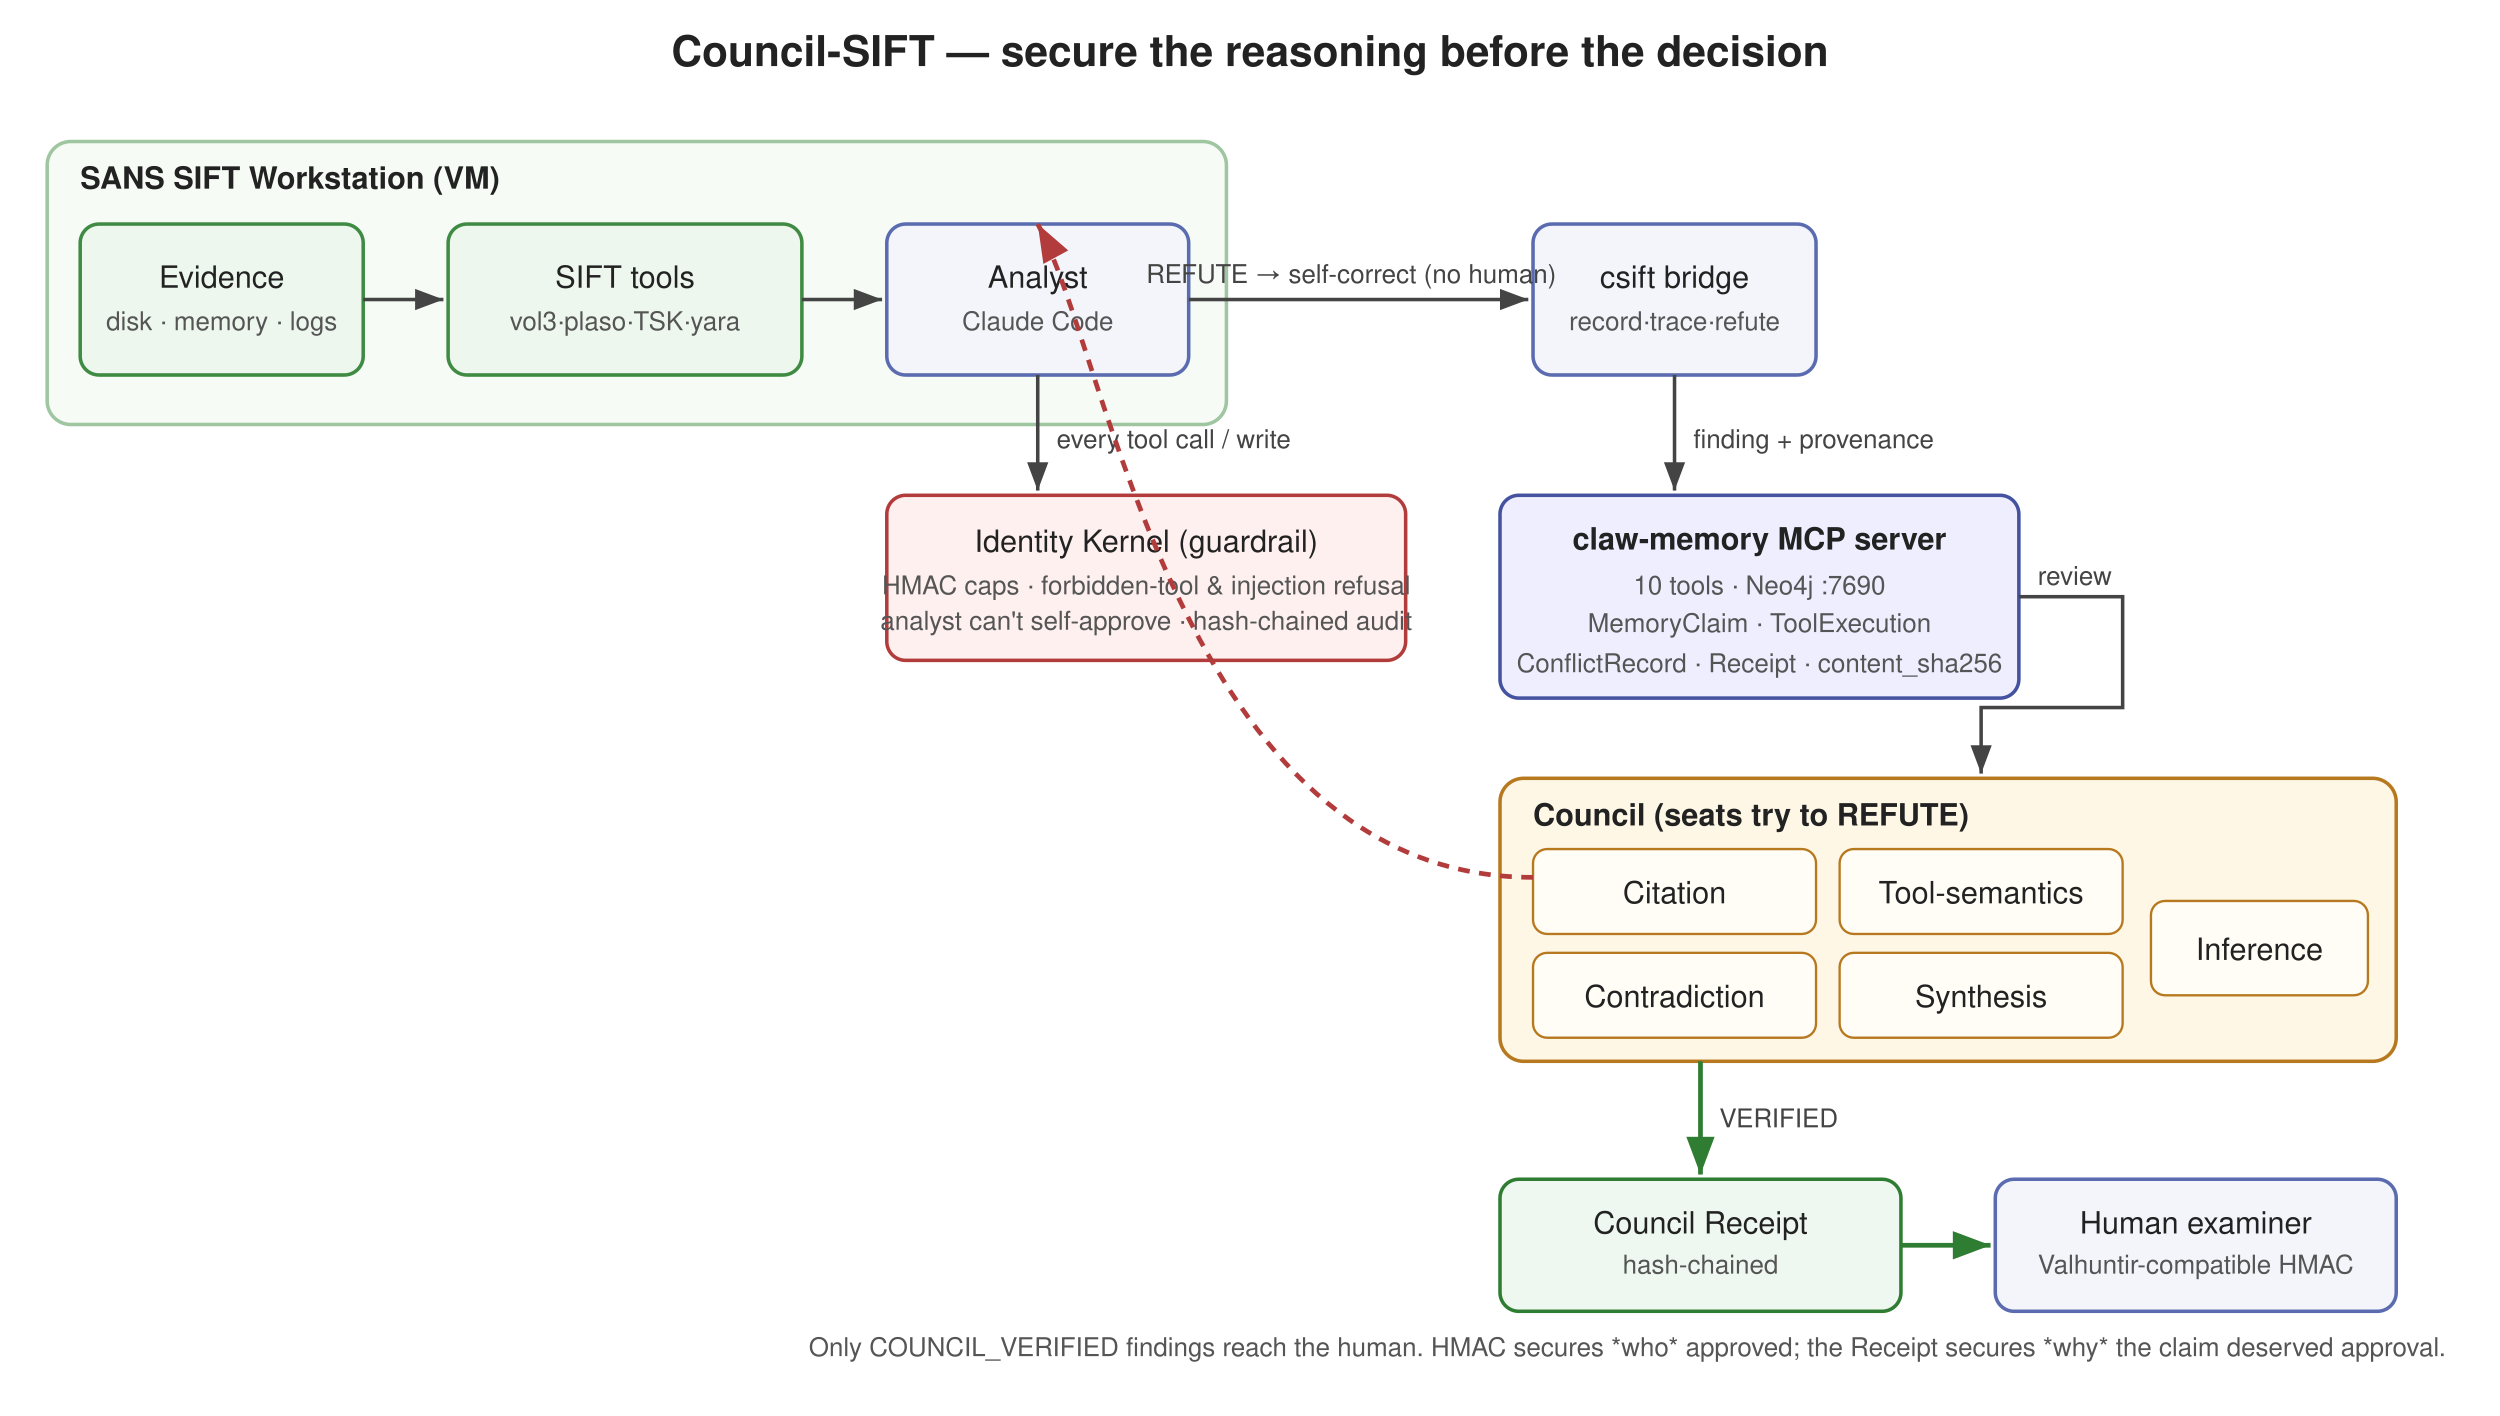
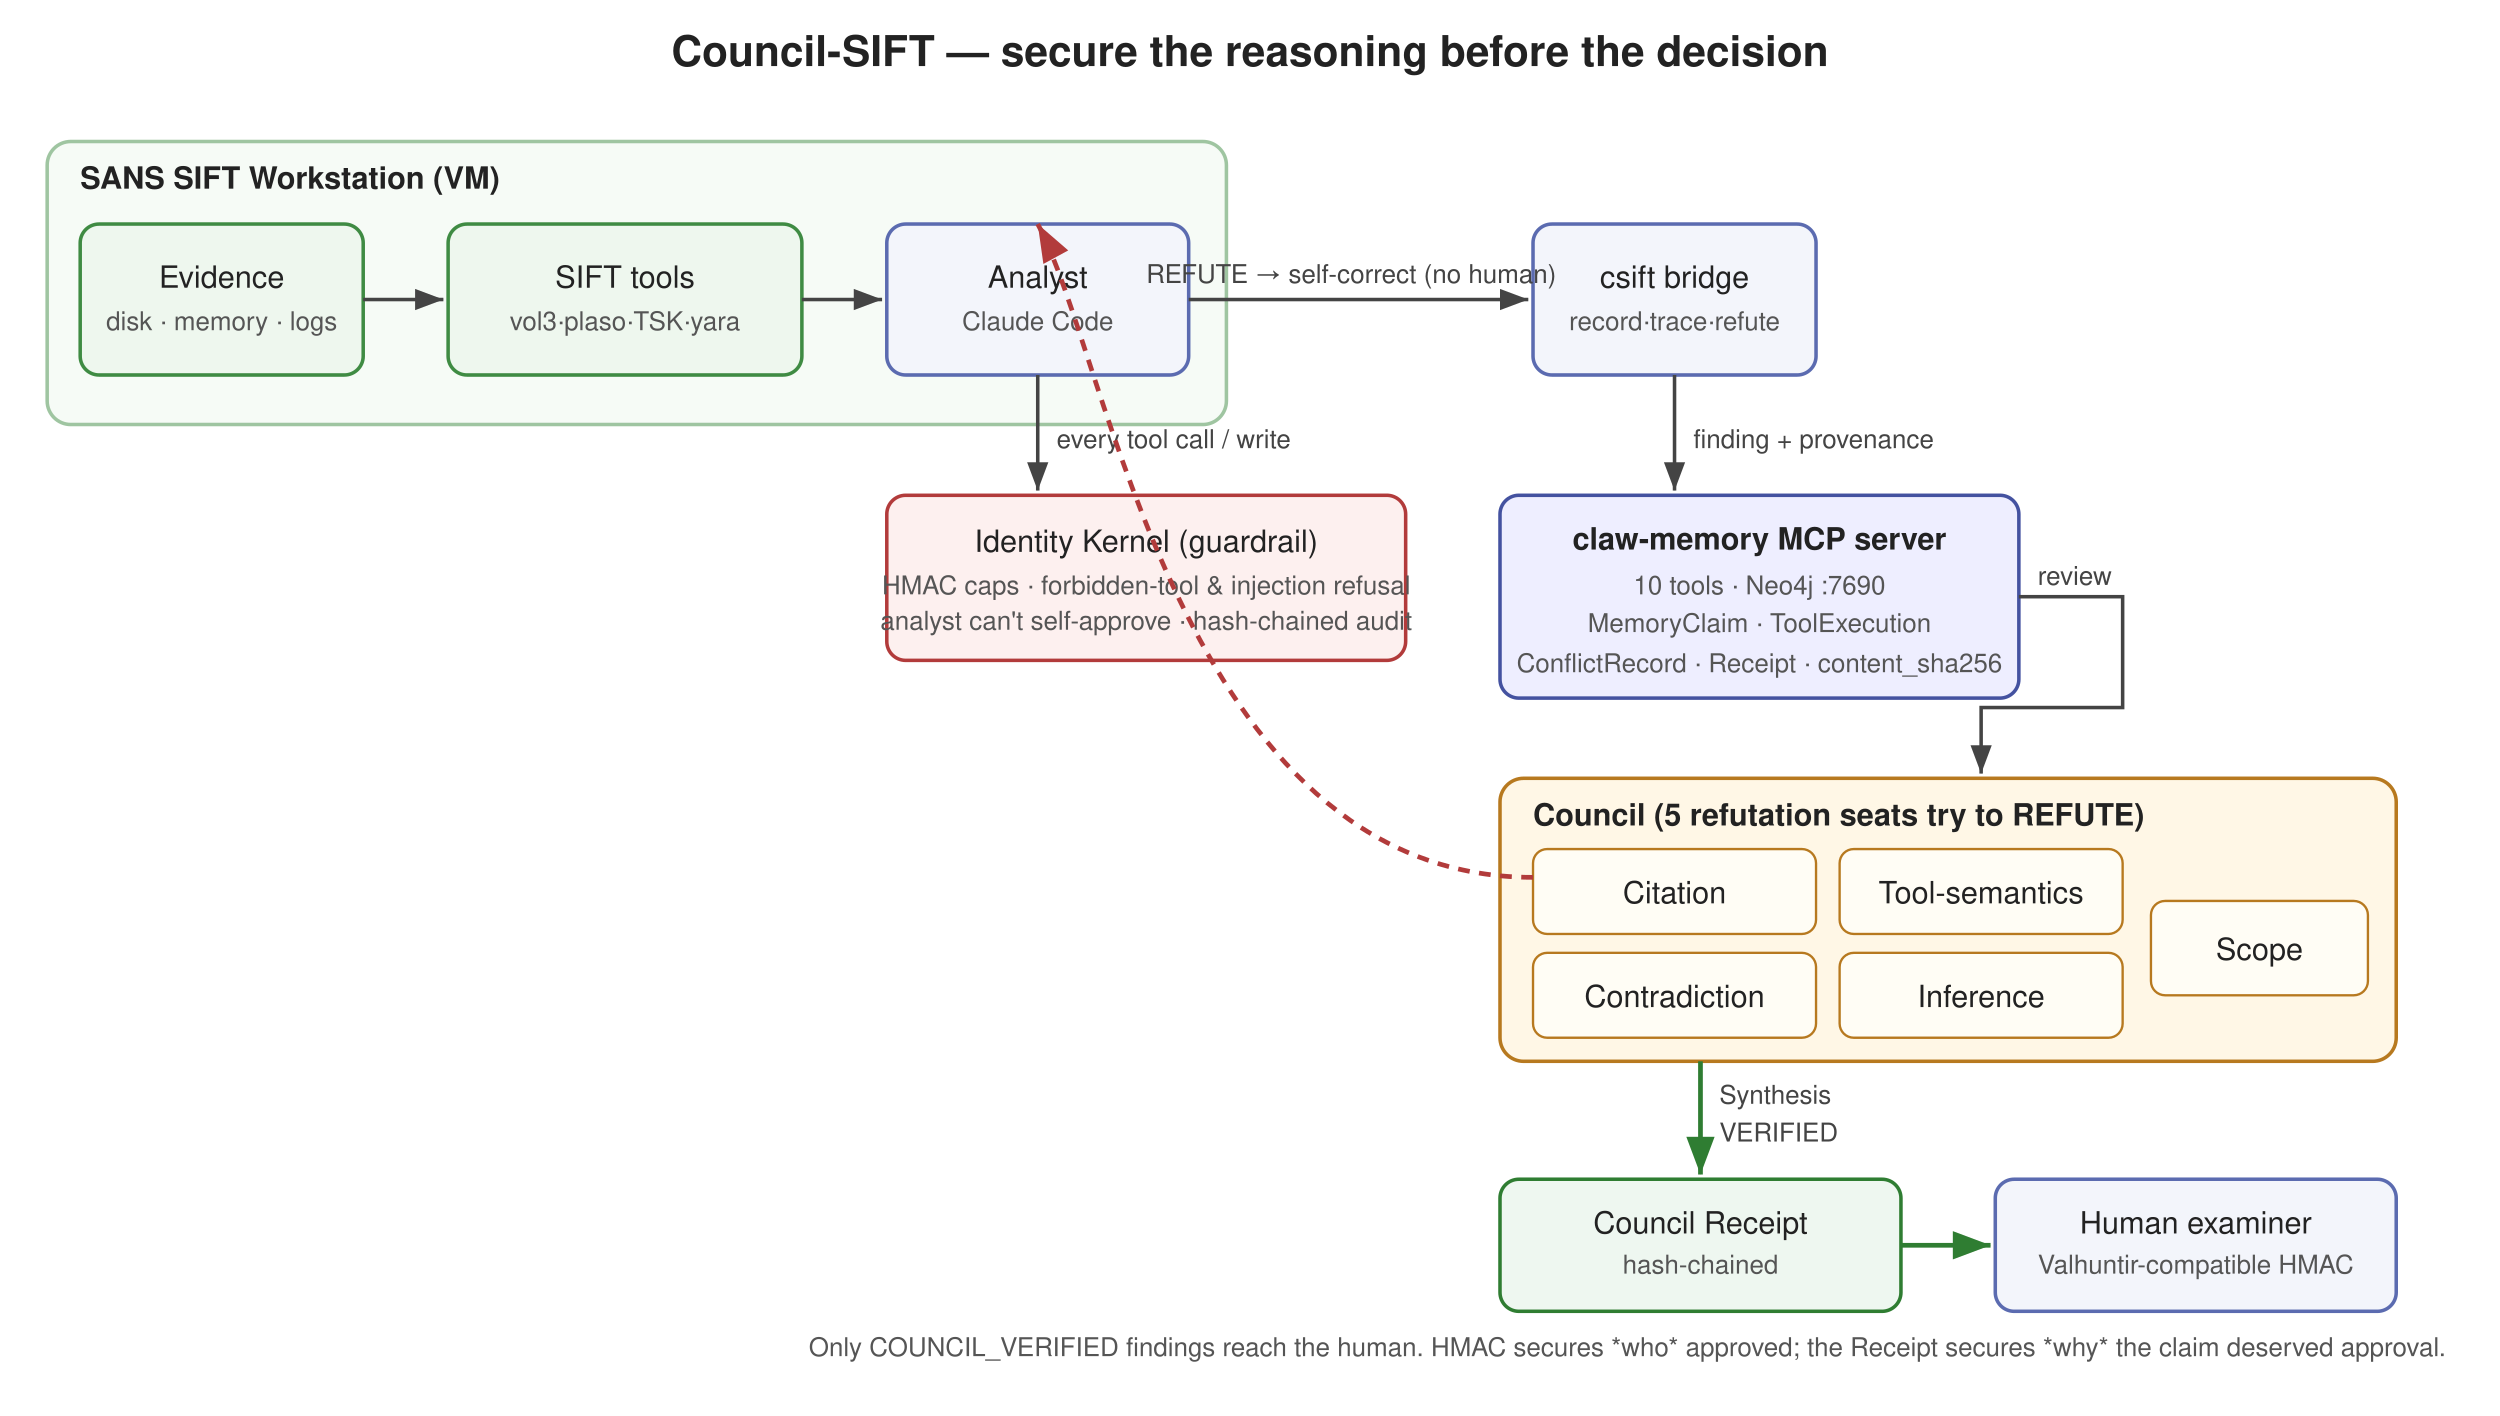
<svg xmlns="http://www.w3.org/2000/svg" viewBox="0 0 1060 600" font-family="Segoe UI, Helvetica, Arial, sans-serif" font-size="13">
  <defs>
    <marker id="arr" markerWidth="10" markerHeight="10" refX="8" refY="3" orient="auto" markerUnits="strokeWidth">
      <path d="M0,0 L8,3 L0,6 z" fill="#444" />
    </marker>
    <marker id="arrR" markerWidth="10" markerHeight="10" refX="8" refY="3" orient="auto" markerUnits="strokeWidth">
      <path d="M0,0 L8,3 L0,6 z" fill="#b23b3b" />
    </marker>
    <marker id="arrG" markerWidth="10" markerHeight="10" refX="8" refY="3" orient="auto" markerUnits="strokeWidth">
      <path d="M0,0 L8,3 L0,6 z" fill="#2f7d32" />
    </marker>
    <style>
      .box{fill:#f3f5fb;stroke:#5b6bb0;stroke-width:1.5;rx:8;}
      .vm{fill:#eef7ee;stroke:#3f8b43;stroke-width:1.5;}
      .kern{fill:#fdf0ef;stroke:#b23b3b;stroke-width:1.5;}
      .db{fill:#eef;stroke:#4452a0;stroke-width:1.5;}
      .council{fill:#fff7e6;stroke:#b7791f;stroke-width:1.5;}
      .seat{fill:#fffdf5;stroke:#b7791f;stroke-width:1;}
      .rcpt{fill:#eef7f0;stroke:#2f7d32;stroke-width:1.5;}
      .lbl{fill:#222;} .t{fill:#222;text-anchor:middle;} .ti{fill:#555;font-size:11px;text-anchor:middle;}
      .edge{stroke:#444;stroke-width:1.5;fill:none;} .erej{stroke:#b23b3b;stroke-width:2;fill:none;}
      .eok{stroke:#2f7d32;stroke-width:2;fill:none;} .elbl{fill:#444;font-size:11px;}
      .hdr{font-weight:bold;}
    </style>
  </defs>
  <text x="530" y="28" class="t hdr" font-size="18">Council-SIFT — secure the reasoning before the decision</text>
  <rect x="20" y="60" width="500" height="120" rx="10" class="vm" opacity="0.5" />
  <text x="34" y="80" class="lbl hdr" fill="#3f8b43">SANS SIFT Workstation (VM)</text>
  <rect x="34" y="95" width="120" height="64" rx="8" class="vm" />
  <text x="94" y="122" class="t">Evidence</text>
  <text x="94" y="140" class="ti">disk · memory · logs</text>
  <rect x="190" y="95" width="150" height="64" rx="8" class="vm" />
  <text x="265" y="122" class="t">SIFT tools</text>
  <text x="265" y="140" class="ti">vol3·plaso·TSK·yara</text>
  <rect x="376" y="95" width="128" height="64" rx="8" class="box" />
  <text x="440" y="122" class="t">Analyst</text>
  <text x="440" y="140" class="ti">Claude Code</text>
  <rect x="376" y="210" width="220" height="70" rx="8" class="kern" />
  <text x="486" y="234" class="t" fill="#b23b3b">Identity Kernel (guardrail)</text>
  <text x="486" y="252" class="ti">HMAC caps · forbidden-tool &amp; injection refusal</text>
  <text x="486" y="267" class="ti">analyst can't self-approve · hash-chained audit</text>
  <rect x="650" y="95" width="120" height="64" rx="8" class="box" />
  <text x="710" y="122" class="t">csift bridge</text>
  <text x="710" y="140" class="ti">record·trace·refute</text>
  <rect x="636" y="210" width="220" height="86" rx="8" class="db" />
  <text x="746" y="233" class="t hdr">claw-memory MCP server</text>
  <text x="746" y="252" class="ti">10 tools · Neo4j :7690</text>
  <text x="746" y="268" class="ti">MemoryClaim · ToolExecution</text>
  <text x="746" y="285" class="ti">ConflictRecord · Receipt · content_sha256</text>
  <rect x="636" y="330" width="380" height="120" rx="10" class="council" />
-   <text x="650" y="350" class="lbl hdr" fill="#b7791f">Council (seats try to REFUTE)</text>
+   <text x="650" y="350" class="lbl hdr" fill="#b7791f">Council (5 refutation seats try to REFUTE)</text>
  <rect x="650" y="360" width="120" height="36" rx="6" class="seat" />
  <text x="710" y="383" class="t">Citation</text>
  <rect x="780" y="360" width="120" height="36" rx="6" class="seat" />
  <text x="840" y="383" class="t">Tool-semantics</text>
  <rect x="650" y="404" width="120" height="36" rx="6" class="seat" />
  <text x="710" y="427" class="t">Contradiction</text>
  <rect x="780" y="404" width="120" height="36" rx="6" class="seat" />
-   <text x="840" y="427" class="t">Synthesis</text>
+   <text x="840" y="427" class="t">Inference</text>
  <rect x="912" y="382" width="92" height="40" rx="6" class="seat" />
-   <text x="958" y="407" class="t">Inference</text>
+   <text x="958" y="407" class="t">Scope</text>
  <rect x="636" y="500" width="170" height="56" rx="8" class="rcpt" />
  <text x="721" y="523" class="t" fill="#2f7d32">Council Receipt</text>
  <text x="721" y="540" class="ti">hash-chained</text>
  <rect x="846" y="500" width="170" height="56" rx="8" class="box" />
  <text x="931" y="523" class="t">Human examiner</text>
  <text x="931" y="540" class="ti">Valhuntir-compatible HMAC</text>
  <path class="edge" d="M154,127 L188,127" marker-end="url(#arr)" />
  <path class="edge" d="M340,127 L374,127" marker-end="url(#arr)" />
  <path class="edge" d="M440,159 L440,208" marker-end="url(#arr)" />
  <text x="448" y="190" class="elbl">every tool call / write</text>
  <path class="edge" d="M504,127 L648,127" marker-end="url(#arr)" />
  <path class="edge" d="M710,159 L710,208" marker-end="url(#arr)" />
  <text x="718" y="190" class="elbl">finding + provenance</text>
  <path class="edge" d="M856,253 L900,253 L900,300 L840,300 L840,328" marker-end="url(#arr)" />
  <text x="864" y="248" class="elbl">review</text>
  <path class="erej" d="M650,372 C500,372 470,150 440,95" marker-end="url(#arrR)" stroke-dasharray="5,4" />
  <text x="486" y="120" class="elbl" fill="#b23b3b">REFUTE → self-correct (no human)</text>
  <path class="eok" d="M721,450 L721,498" marker-end="url(#arrG)" />
-   <text x="729" y="478" class="elbl" fill="#2f7d32">VERIFIED</text>
+   <text x="729" y="468" class="elbl" fill="#2f7d32">Synthesis</text>
+   <text x="729" y="484" class="elbl" fill="#2f7d32">VERIFIED</text>
  <path class="eok" d="M806,528 L844,528" marker-end="url(#arrG)" />
  <text x="690" y="575" class="ti">Only COUNCIL_VERIFIED findings reach the human. HMAC secures *who* approved; the Receipt secures *why* the claim deserved approval.</text>
</svg>
